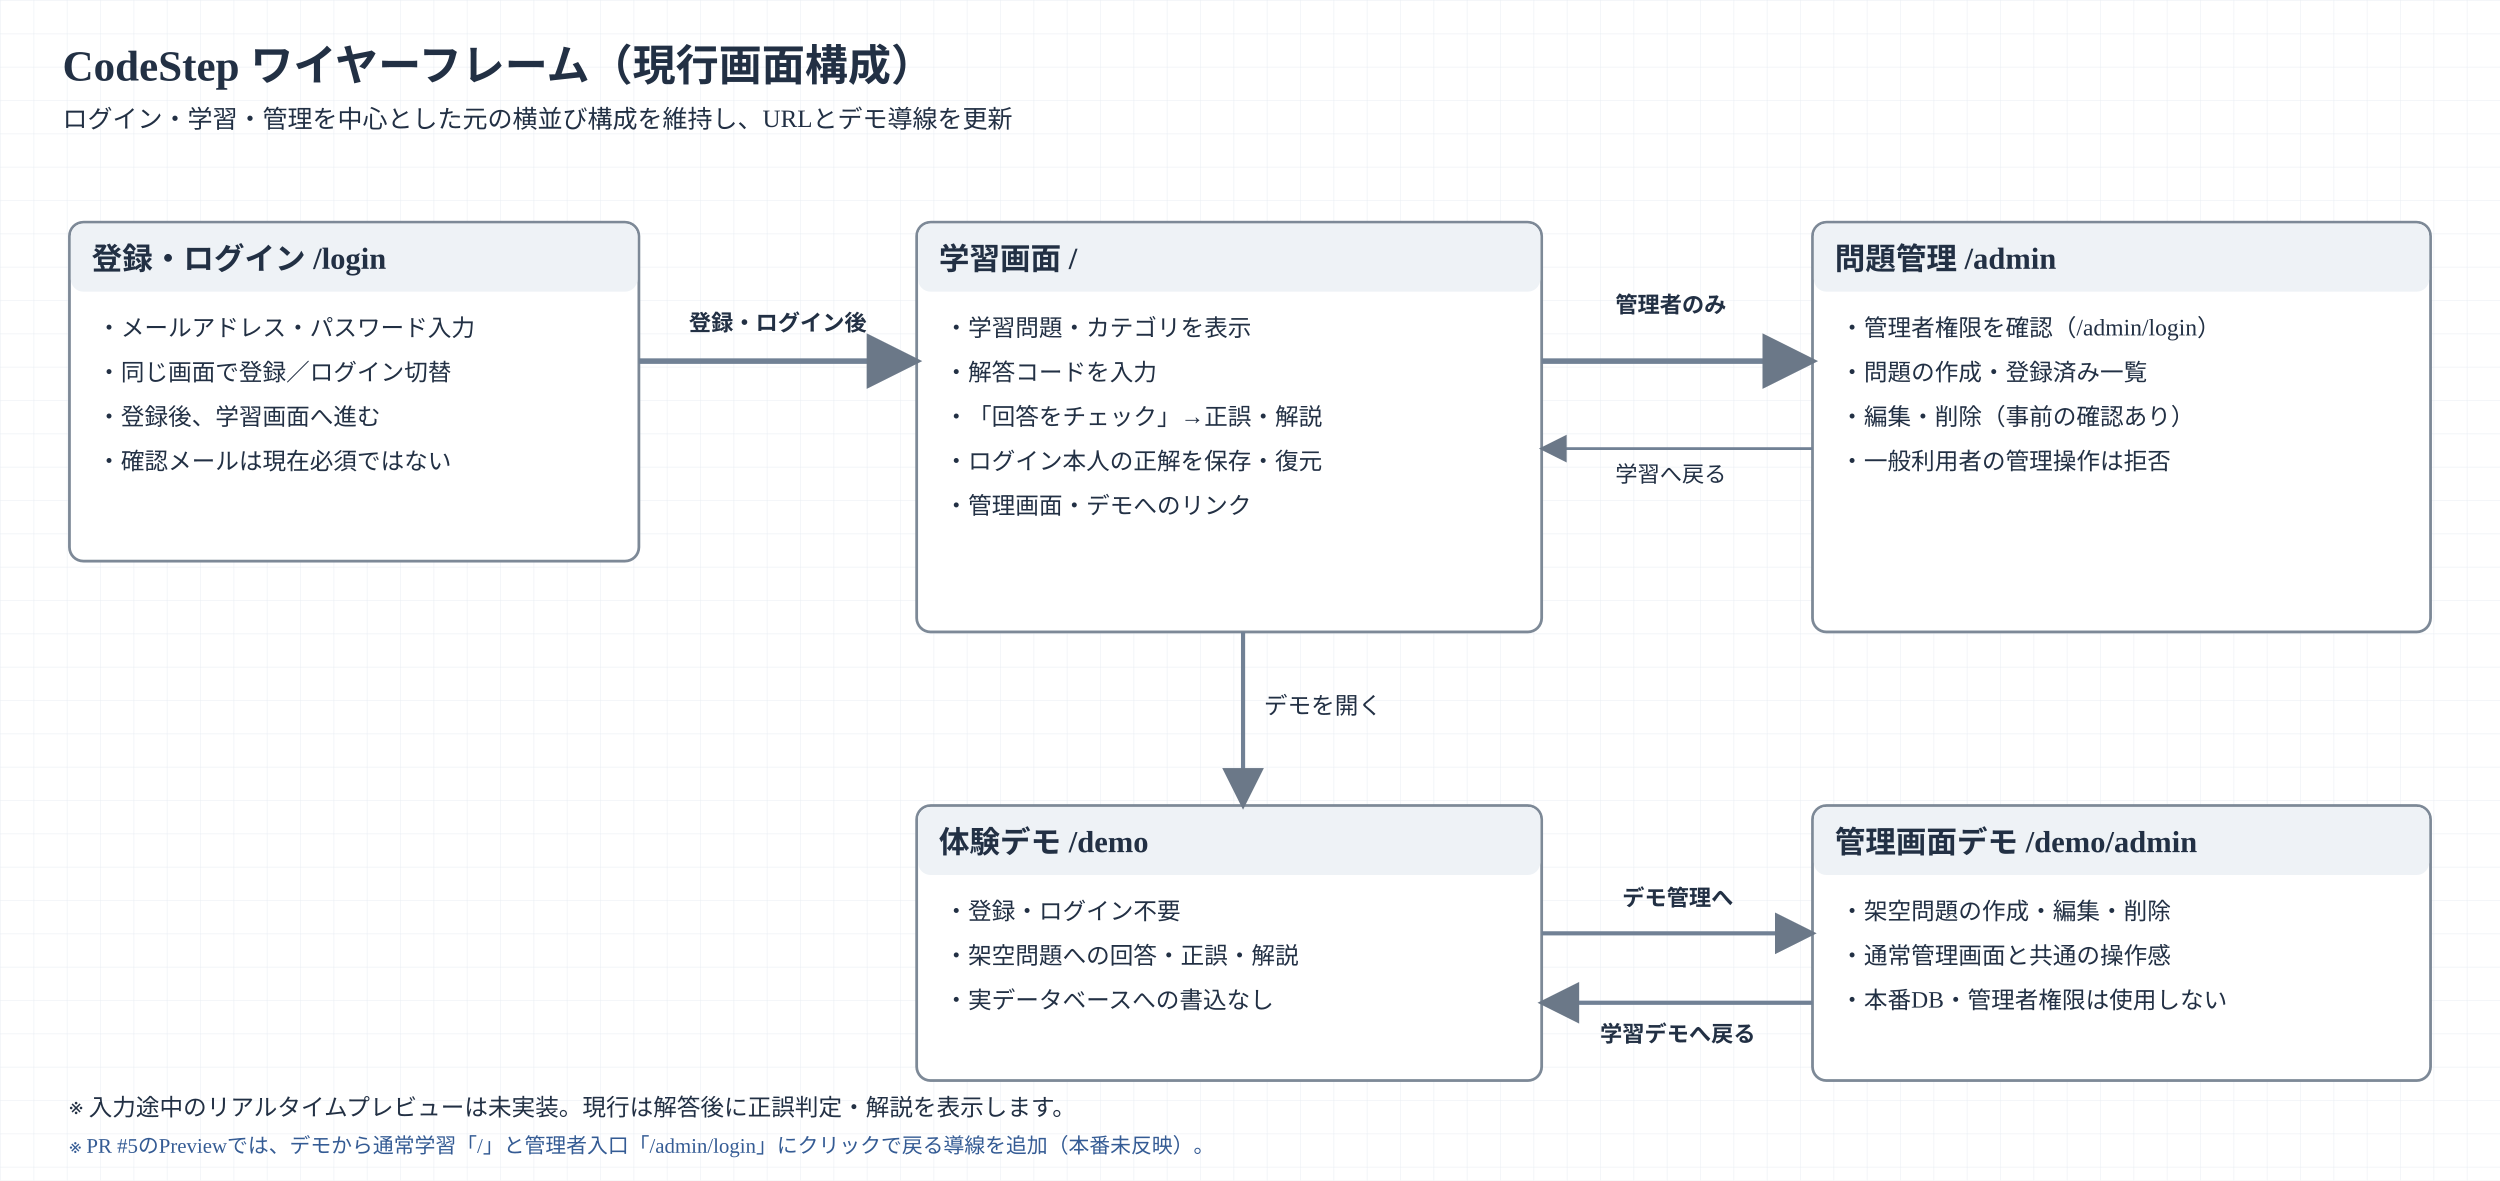
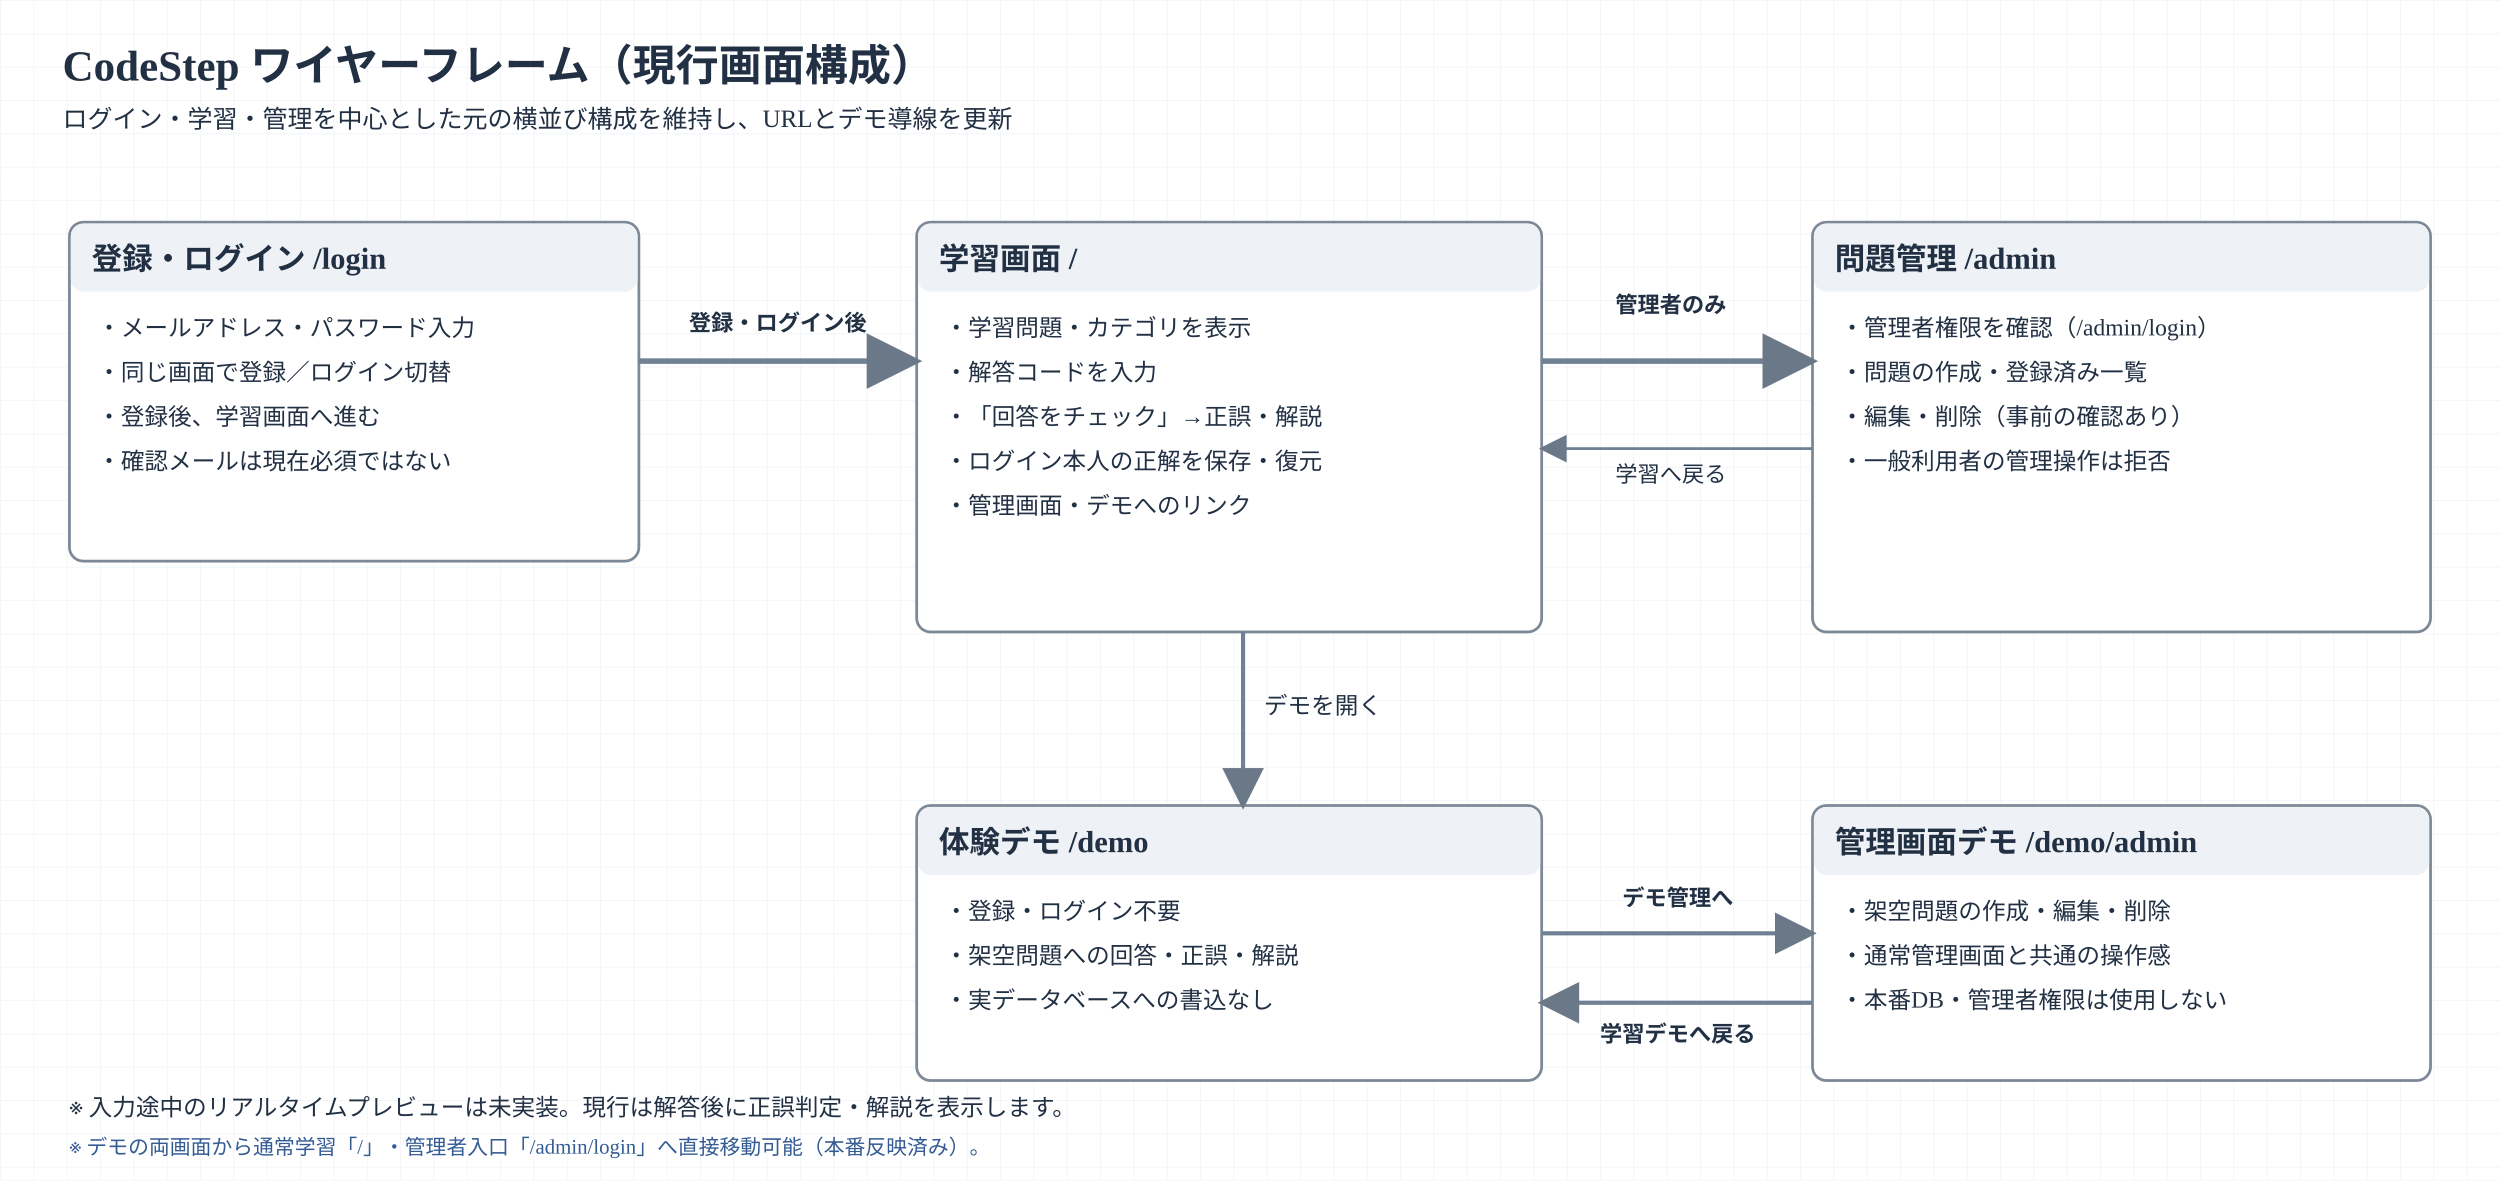
<svg xmlns="http://www.w3.org/2000/svg" width="1800" height="850" viewBox="0 0 1800 850">
  <defs>
    <pattern id="grid" width="24" height="24" patternUnits="userSpaceOnUse">
      <path d="M24 0H0V24" fill="none" stroke="#e8edf2" stroke-width="0.7" />
    </pattern>
    <marker id="arrow" markerWidth="10" markerHeight="10" refX="9" refY="5" orient="auto">
      <path d="M0 0 L10 5 L0 10 Z" fill="#6b7888" />
    </marker>
  </defs>
  <rect width="1800" height="850" fill="#ffffff" />
  <rect width="1800" height="850" fill="url(#grid)" />
  <text x="45" y="58" font-size="31" font-weight="700" text-anchor="start" fill="#223044">CodeStep ワイヤーフレーム（現行画面構成）</text>
  <text x="45" y="92" font-size="18" font-weight="400" text-anchor="start" fill="#223044">ログイン・学習・管理を中心とした元の横並び構成を維持し、URLとデモ導線を更新</text>
  <rect x="50" y="160" width="410" height="244" rx="10" fill="#ffffff" stroke="#7d8997" stroke-width="2" />
  <rect x="51" y="161" width="408" height="49" rx="9" fill="#eef2f6" />
  <text x="66" y="194" font-size="22" font-weight="700" text-anchor="start" fill="#223044">登録・ログイン /login</text>
  <text x="70" y="242" font-size="17" font-weight="400" text-anchor="start" fill="#223044">・メールアドレス・パスワード入力</text>
  <text x="70" y="274" font-size="17" font-weight="400" text-anchor="start" fill="#223044">・同じ画面で登録／ログイン切替</text>
  <text x="70" y="306" font-size="17" font-weight="400" text-anchor="start" fill="#223044">・登録後、学習画面へ進む</text>
  <text x="70" y="338" font-size="17" font-weight="400" text-anchor="start" fill="#223044">・確認メールは現在必須ではない</text>
  <rect x="660" y="160" width="450" height="295" rx="10" fill="#ffffff" stroke="#7d8997" stroke-width="2" />
  <rect x="661" y="161" width="448" height="49" rx="9" fill="#eef2f6" />
  <text x="676" y="194" font-size="22" font-weight="700" text-anchor="start" fill="#223044">学習画面 /</text>
  <text x="680" y="242" font-size="17" font-weight="400" text-anchor="start" fill="#223044">・学習問題・カテゴリを表示</text>
  <text x="680" y="274" font-size="17" font-weight="400" text-anchor="start" fill="#223044">・解答コードを入力</text>
  <text x="680" y="306" font-size="17" font-weight="400" text-anchor="start" fill="#223044">・「回答をチェック」→正誤・解説</text>
  <text x="680" y="338" font-size="17" font-weight="400" text-anchor="start" fill="#223044">・ログイン本人の正解を保存・復元</text>
  <text x="680" y="370" font-size="17" font-weight="400" text-anchor="start" fill="#223044">・管理画面・デモへのリンク</text>
  <rect x="1305" y="160" width="445" height="295" rx="10" fill="#ffffff" stroke="#7d8997" stroke-width="2" />
  <rect x="1306" y="161" width="443" height="49" rx="9" fill="#eef2f6" />
  <text x="1321" y="194" font-size="22" font-weight="700" text-anchor="start" fill="#223044">問題管理 /admin</text>
  <text x="1325" y="242" font-size="17" font-weight="400" text-anchor="start" fill="#223044">・管理者権限を確認（/admin/login）</text>
  <text x="1325" y="274" font-size="17" font-weight="400" text-anchor="start" fill="#223044">・問題の作成・登録済み一覧</text>
  <text x="1325" y="306" font-size="17" font-weight="400" text-anchor="start" fill="#223044">・編集・削除（事前の確認あり）</text>
  <text x="1325" y="338" font-size="17" font-weight="400" text-anchor="start" fill="#223044">・一般利用者の管理操作は拒否</text>
  <path d="M 460 260 L 660 260" fill="none" stroke="#718195" stroke-width="4" marker-end="url(#arrow)" />
  <text x="560" y="238" font-size="16" font-weight="600" text-anchor="middle" fill="#223044">登録・ログイン後</text>
  <path d="M 1110 260 L 1305 260" fill="none" stroke="#718195" stroke-width="4" marker-end="url(#arrow)" />
  <text x="1203" y="225" font-size="16" font-weight="600" text-anchor="middle" fill="#223044">管理者のみ</text>
  <path d="M 1305 323 L 1110 323" fill="none" stroke="#718195" stroke-width="2" marker-end="url(#arrow)" />
  <text x="1203" y="347" font-size="16" font-weight="400" text-anchor="middle" fill="#223044">学習へ戻る</text>
  <rect x="660" y="580" width="450" height="198" rx="10" fill="#ffffff" stroke="#7d8997" stroke-width="2" />
  <rect x="661" y="581" width="448" height="49" rx="9" fill="#eef2f6" />
  <text x="676" y="614" font-size="22" font-weight="700" text-anchor="start" fill="#223044">体験デモ /demo</text>
  <text x="680" y="662" font-size="17" font-weight="400" text-anchor="start" fill="#223044">・登録・ログイン不要</text>
  <text x="680" y="694" font-size="17" font-weight="400" text-anchor="start" fill="#223044">・架空問題への回答・正誤・解説</text>
  <text x="680" y="726" font-size="17" font-weight="400" text-anchor="start" fill="#223044">・実データベースへの書込なし</text>
  <rect x="1305" y="580" width="445" height="198" rx="10" fill="#ffffff" stroke="#7d8997" stroke-width="2" />
  <rect x="1306" y="581" width="443" height="49" rx="9" fill="#eef2f6" />
  <text x="1321" y="614" font-size="22" font-weight="700" text-anchor="start" fill="#223044">管理画面デモ /demo/admin</text>
  <text x="1325" y="662" font-size="17" font-weight="400" text-anchor="start" fill="#223044">・架空問題の作成・編集・削除</text>
  <text x="1325" y="694" font-size="17" font-weight="400" text-anchor="start" fill="#223044">・通常管理画面と共通の操作感</text>
  <text x="1325" y="726" font-size="17" font-weight="400" text-anchor="start" fill="#223044">・本番DB・管理者権限は使用しない</text>
  <path d="M 895 455 V 580" fill="none" stroke="#718195" stroke-width="3" marker-end="url(#arrow)" />
  <text x="910" y="514" font-size="17" font-weight="400" text-anchor="start" fill="#223044">デモを開く</text>
  <path d="M 1110 672 L 1305 672" fill="none" stroke="#718195" stroke-width="3" marker-end="url(#arrow)" />
  <text x="1208" y="652" font-size="16" font-weight="600" text-anchor="middle" fill="#223044">デモ管理へ</text>
  <path d="M 1305 722 L 1110 722" fill="none" stroke="#718195" stroke-width="3" marker-end="url(#arrow)" />
  <text x="1208" y="750" font-size="16" font-weight="600" text-anchor="middle" fill="#223044">学習デモへ戻る</text>
  <text x="50" y="802" font-size="17" font-weight="400" text-anchor="start" fill="#223044">※ 入力途中のリアルタイムプレビューは未実装。現行は解答後に正誤判定・解説を表示します。</text>
-   <text x="50" y="830" font-size="15" font-weight="400" text-anchor="start" fill="#345b94">※ PR #5のPreviewでは、デモから通常学習「/」と管理者入口「/admin/login」にクリックで戻る導線を追加（本番未反映）。</text>
+   <text x="50" y="830" font-size="15" font-weight="400" text-anchor="start" fill="#345b94">※ デモの両画面から通常学習「/」・管理者入口「/admin/login」へ直接移動可能（本番反映済み）。</text>
</svg>
